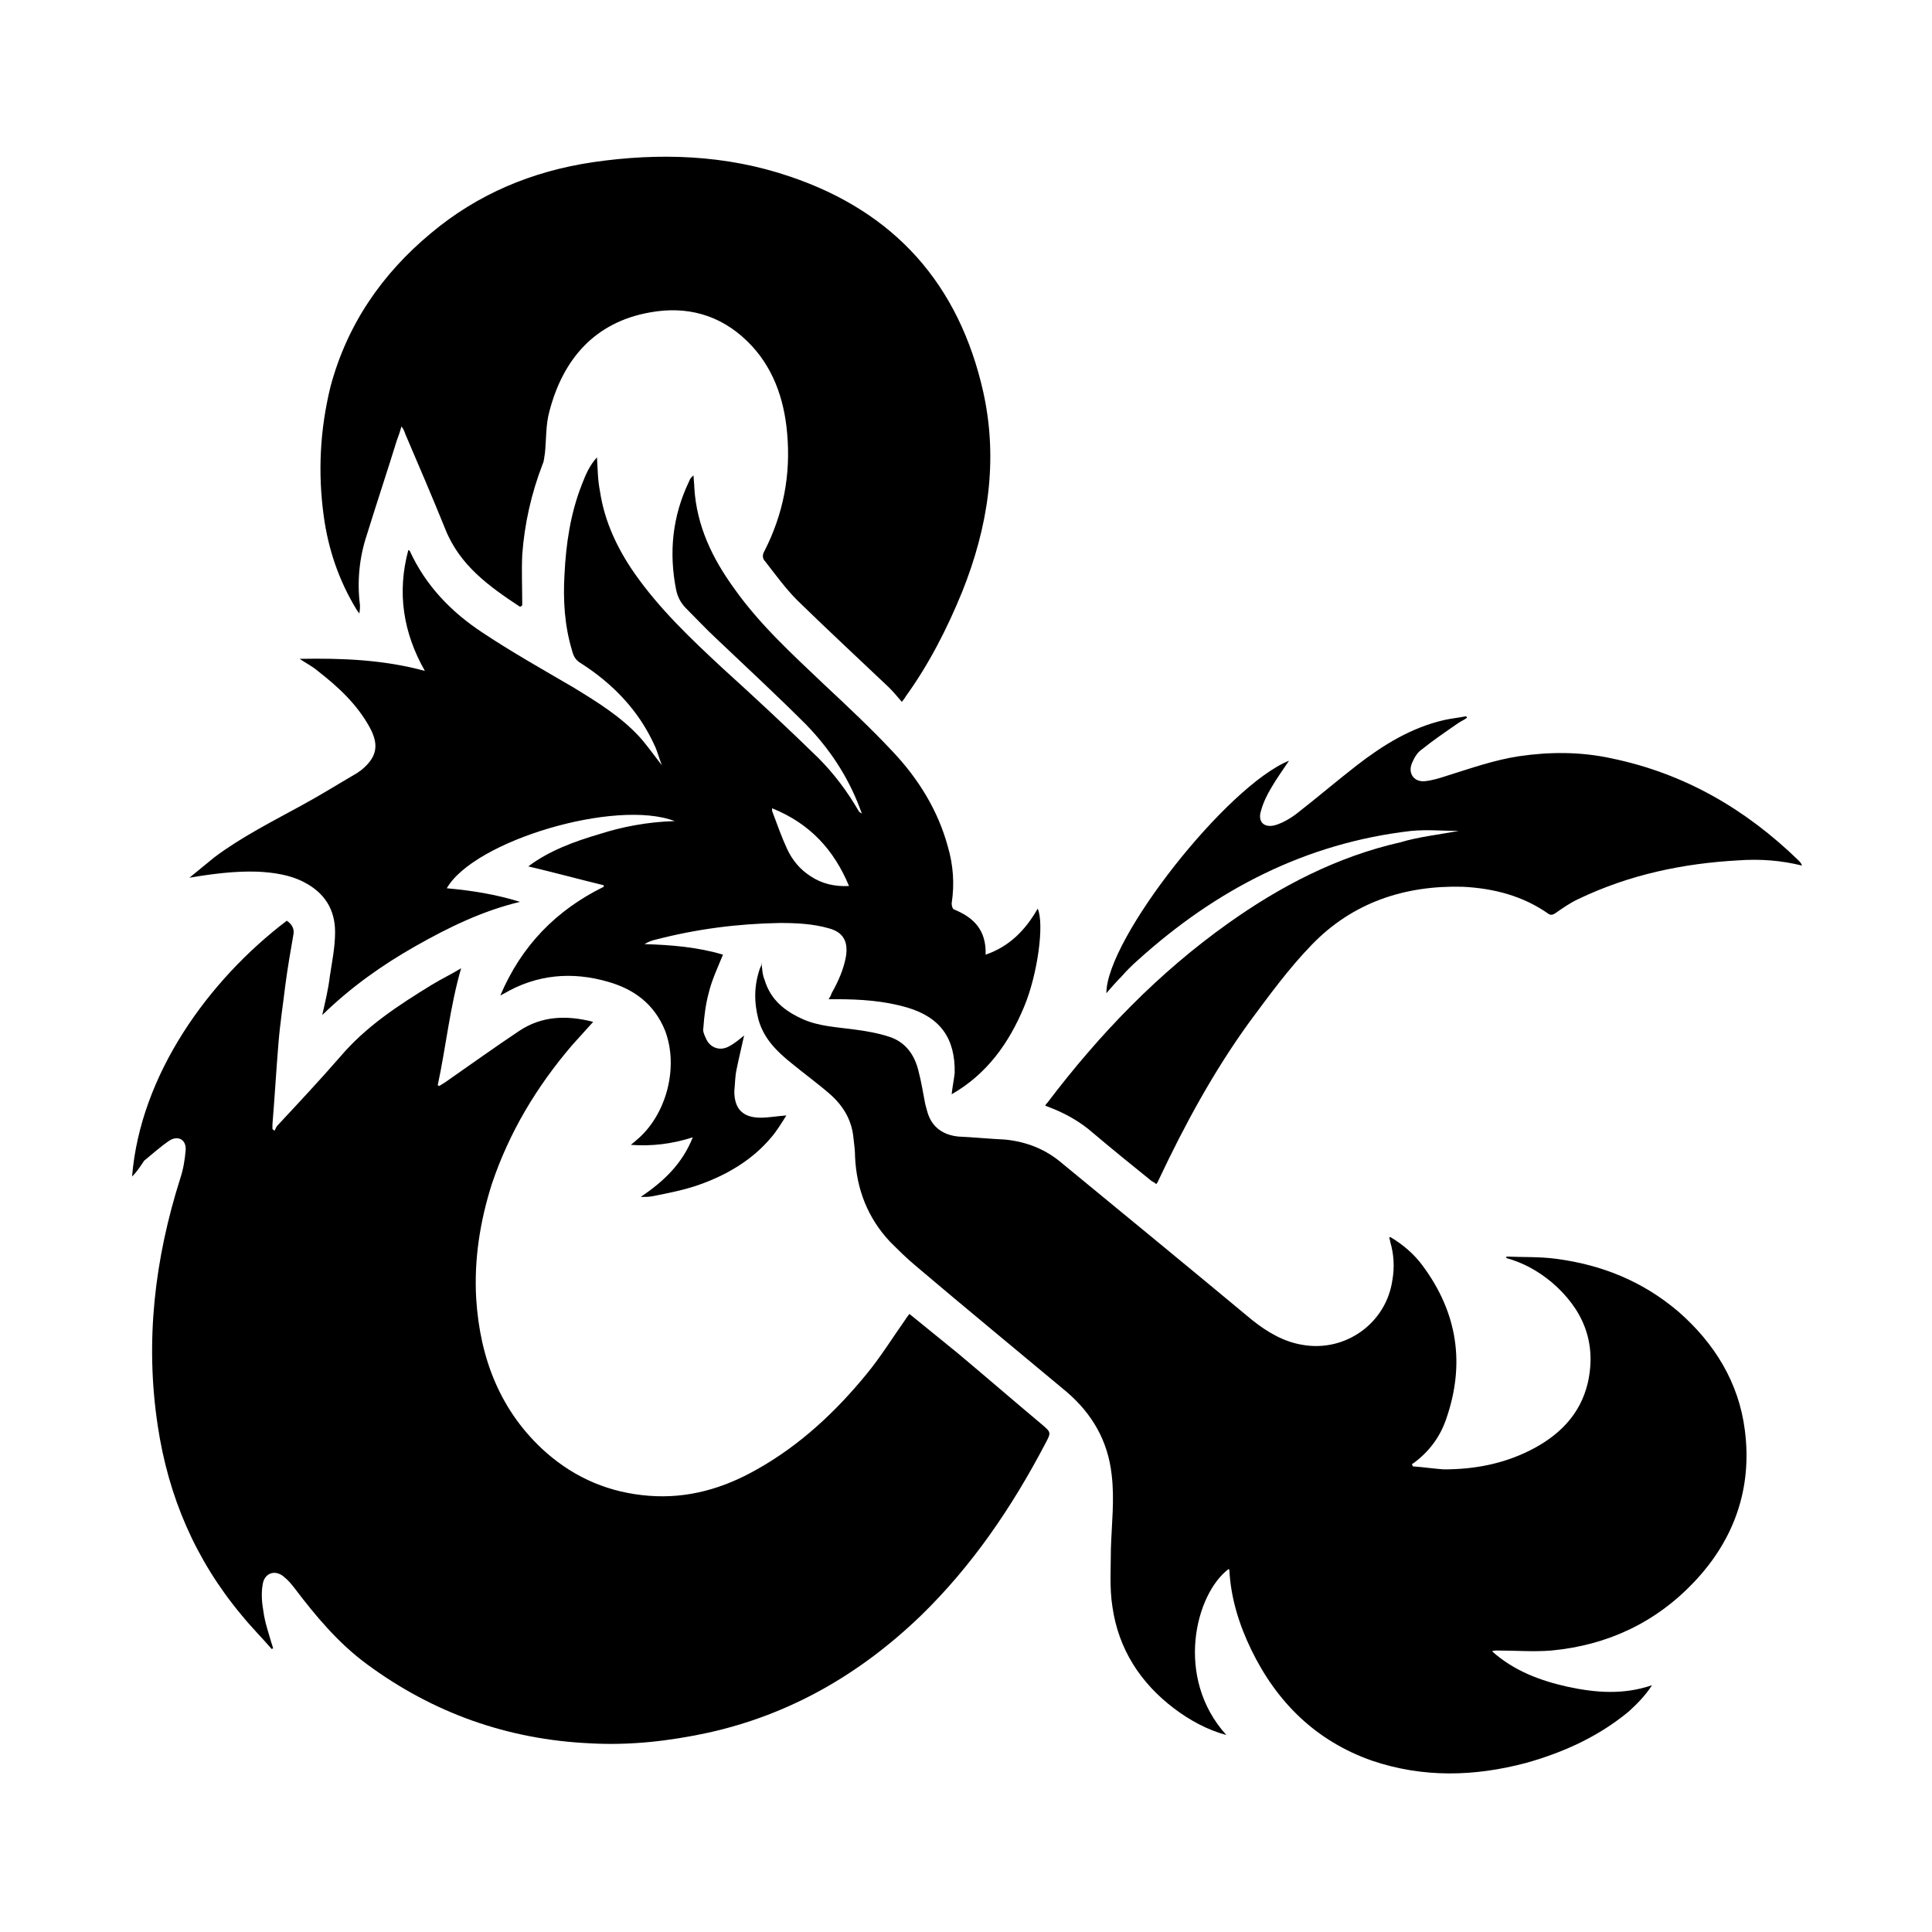
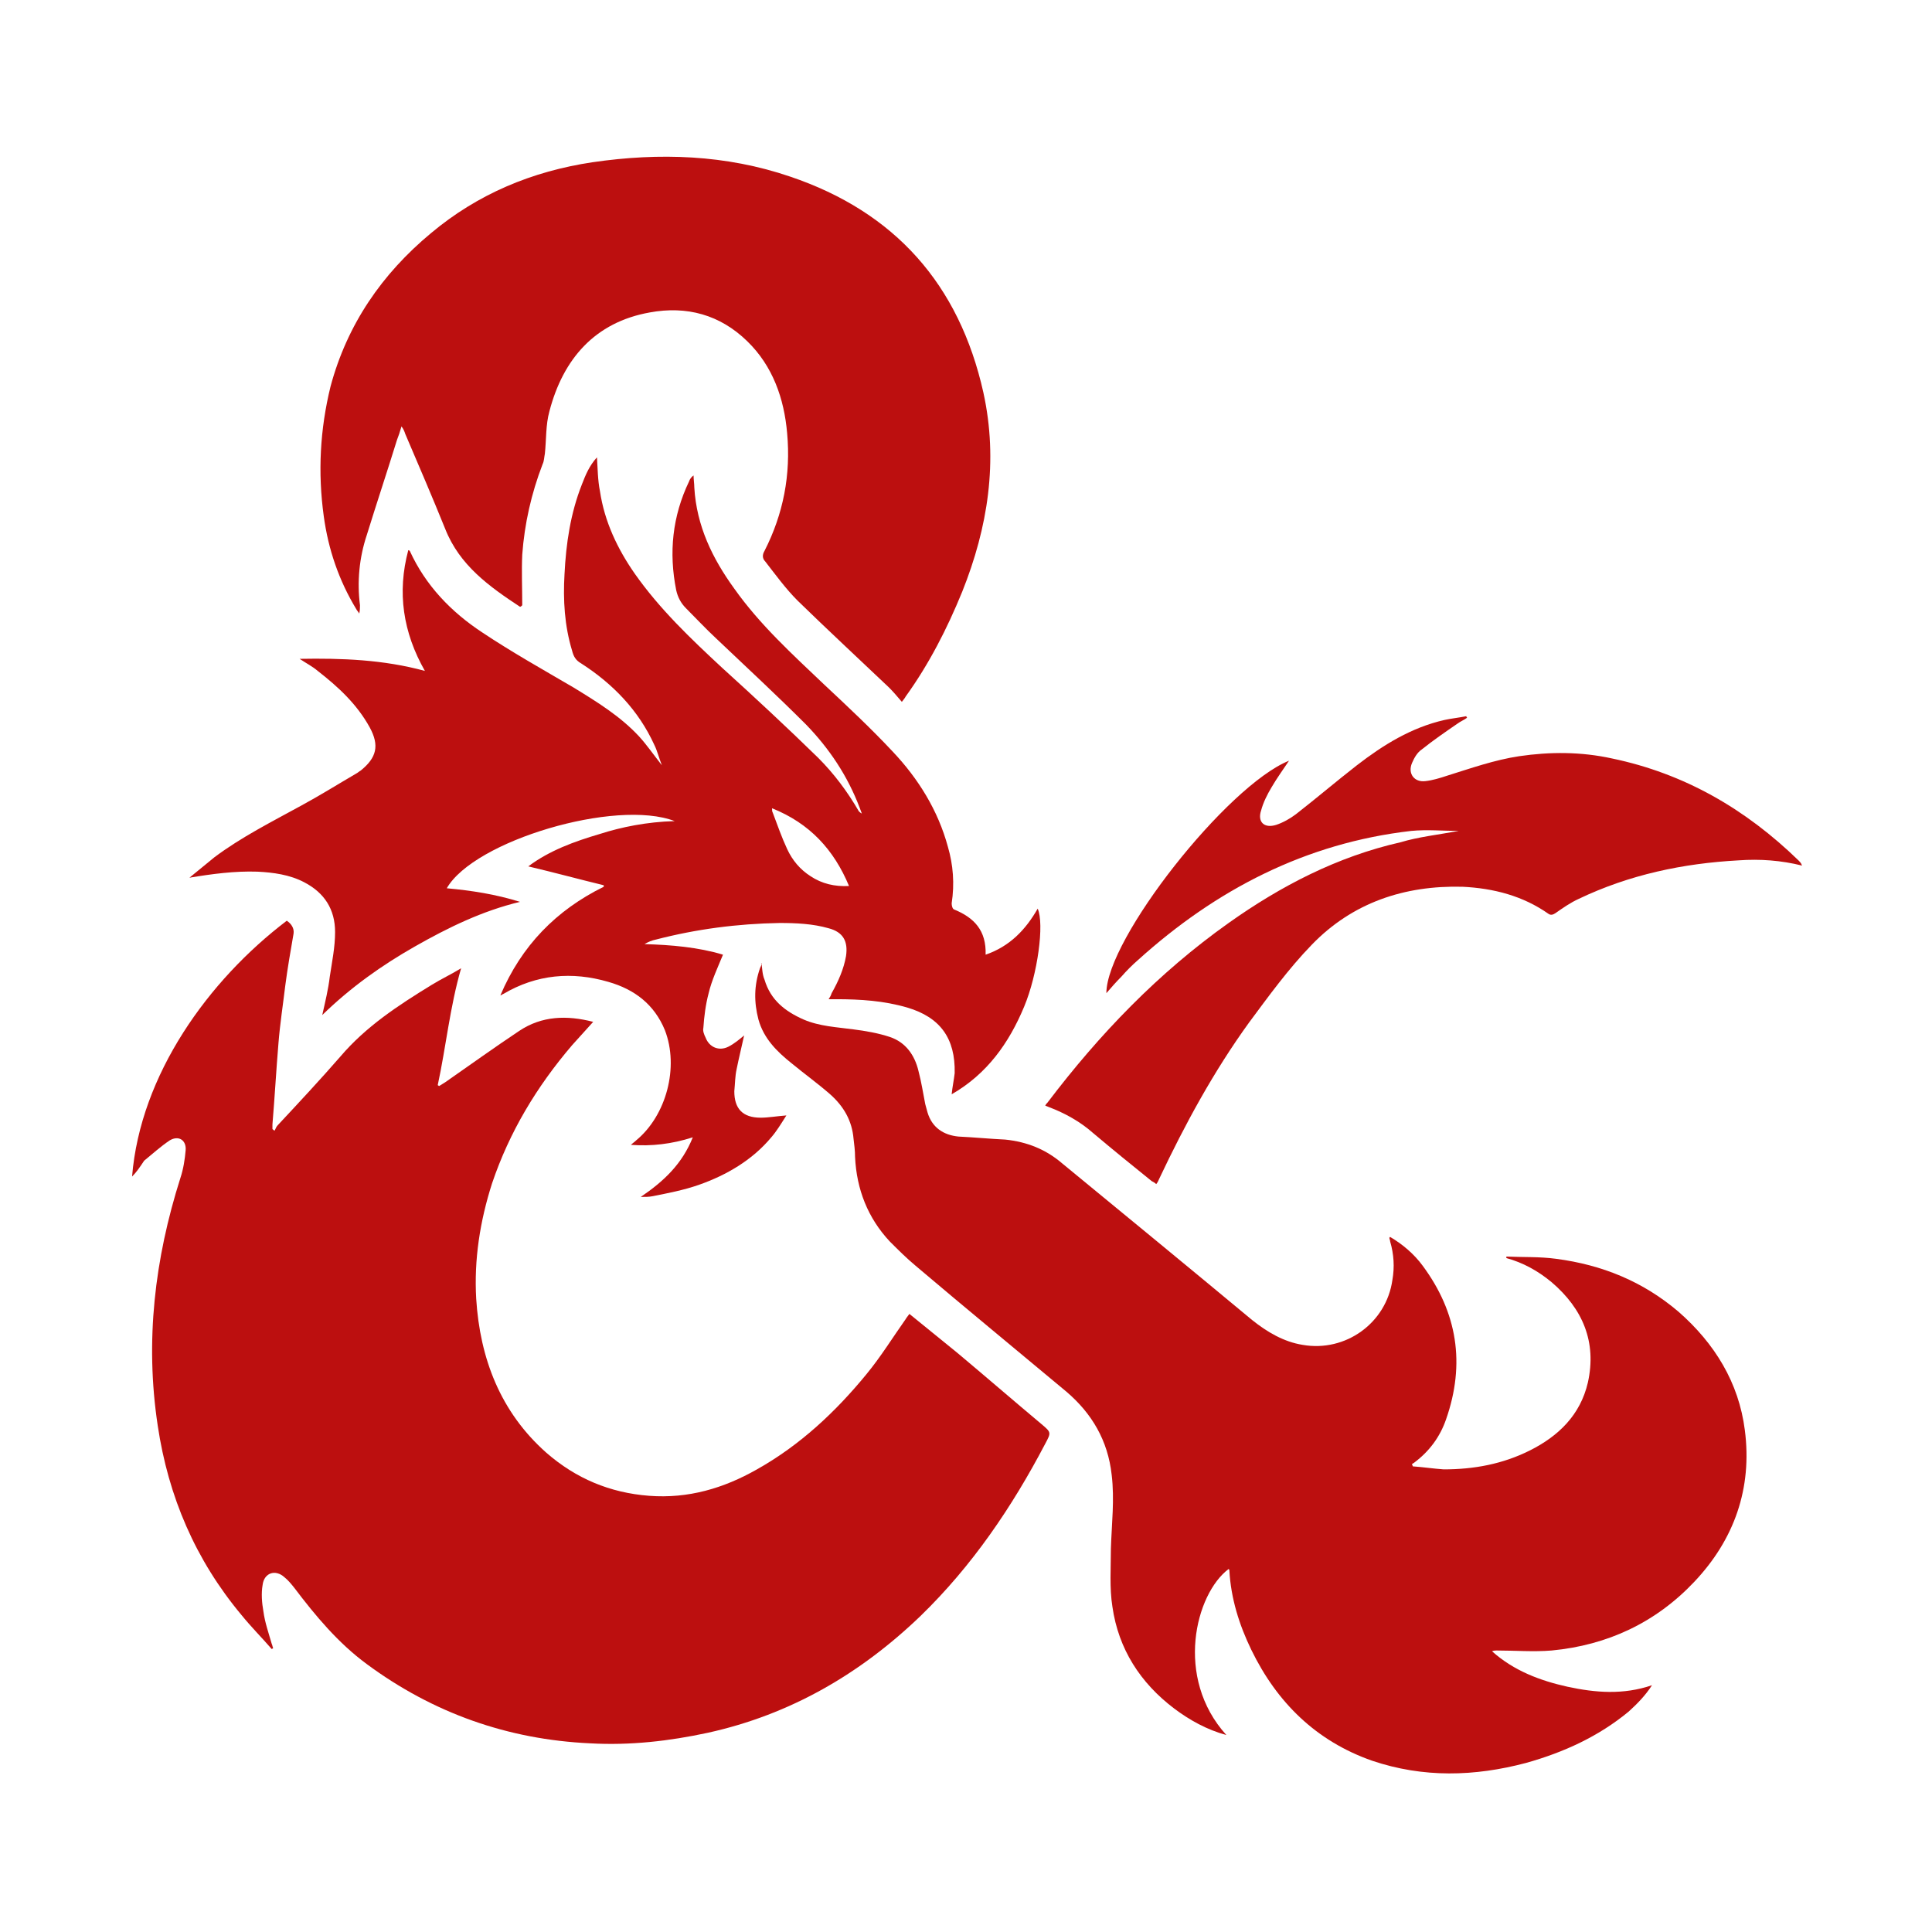
<svg xmlns="http://www.w3.org/2000/svg" version="1.1" id="Layer_1" x="0px" y="0px" viewBox="0 0 256 256" style="enable-background:new 0 0 256 256;" xml:space="preserve">
+   <style type="text/css">
+ 	.st0{fill:#BC0F0F;}
+ </style>
  <g>
    <g>
-       <path d="M17.5,155.9c1.1-13.5,10.1-26,20.5-33.9c0.6,0.4,1,1,0.9,1.7c-0.4,2.3-0.8,4.6-1.1,6.9c-0.3,2.5-0.7,5.1-0.9,7.6    c-0.3,3.6-0.5,7.2-0.8,10.8c0,0.2,0,0.4,0,0.6c0.1,0.1,0.2,0.2,0.3,0.2c0.1-0.2,0.2-0.5,0.4-0.7c2.8-3,5.6-6,8.3-9.1    c3.4-4,7.7-6.8,12.1-9.5c1.3-0.8,2.6-1.4,3.9-2.2c-1.5,5.2-2,10.4-3.1,15.5c0.1,0,0.1,0.1,0.2,0.1c0.3-0.2,0.5-0.3,0.8-0.5    c3.3-2.3,6.5-4.6,9.8-6.8c3-2,6.3-2.1,9.8-1.2c-1,1.1-1.9,2.1-2.8,3.1c-4.7,5.5-8.3,11.5-10.6,18.3c-1.6,5-2.4,10.1-2.1,15.3    c0.5,7.9,3.2,15,9.3,20.4c3.9,3.4,8.4,5.3,13.6,5.7c5.2,0.4,9.9-1,14.3-3.5c5.7-3.2,10.4-7.6,14.5-12.6c1.9-2.3,3.5-4.9,5.2-7.3    c0.1-0.2,0.3-0.4,0.5-0.7c2.2,1.8,4.3,3.5,6.4,5.2c3.7,3.1,7.4,6.3,11.1,9.4c1.3,1.1,1.3,1.1,0.5,2.6c-4.4,8.4-9.7,16.2-16.5,22.8    c-8,7.7-17.3,13.1-28.2,15.5c-5.1,1.1-10.3,1.7-15.6,1.4c-10.9-0.5-20.8-4-29.6-10.5c-3.8-2.8-6.8-6.4-9.6-10.1    c-0.4-0.5-0.8-1-1.3-1.4c-1.2-1.1-2.7-0.6-2.9,1c-0.2,1.1-0.1,2.4,0.1,3.5c0.2,1.5,0.7,2.9,1.1,4.3c0.1,0.2,0.1,0.4,0.2,0.6    c-0.1,0-0.1,0.1-0.2,0.1c-1.3-1.5-2.7-2.9-4-4.5c-6.1-7.3-9.7-15.7-11.1-25.1c-1.7-11.2-0.4-22.1,3-32.8c0.4-1.2,0.6-2.5,0.7-3.7    c0.1-1.3-0.9-2-2.1-1.3c-1.2,0.8-2.3,1.8-3.4,2.7C18.5,154.7,18.1,155.3,17.5,155.9z" />
-       <path d="M100.9,127.6c0.1,0.7,0.1,1.5,0.4,2.2c0.8,2.7,2.7,4.2,5.2,5.3c2.1,0.9,4.4,1,6.6,1.3c1.6,0.2,3.3,0.5,4.8,1    c2.1,0.7,3.3,2.4,3.8,4.5c0.4,1.5,0.6,2.9,0.9,4.4c0.1,0.4,0.2,0.7,0.3,1.1c0.6,2,2.1,3,4.1,3.2c2.1,0.1,4.1,0.3,6.2,0.4    c2.9,0.3,5.4,1.3,7.6,3.2c8.4,6.9,16.8,13.8,25.1,20.7c2,1.6,4.2,2.9,6.7,3.3c5.7,1,11.1-2.9,11.9-8.6c0.3-1.7,0.2-3.4-0.3-5.1    c0-0.2-0.1-0.3-0.1-0.5c0,0,0,0,0.1-0.1c1.7,1,3.2,2.3,4.3,3.8c4.6,6.2,5.7,13,3.1,20.4c-0.8,2.3-2.2,4.2-4.2,5.7    c-0.1,0.1-0.2,0.1-0.3,0.2c0,0.1,0.1,0.2,0.1,0.3c1.4,0.1,2.7,0.3,4.1,0.4c4,0,7.8-0.7,11.4-2.5c3.8-1.9,6.7-4.7,7.7-9    c1.2-5.4-0.7-9.8-4.8-13.3c-1.8-1.5-3.8-2.6-6-3.2c0-0.1,0-0.2,0-0.2c2.2,0.1,4.4,0,6.6,0.3c6.1,0.8,11.5,3,16.2,7    c4.8,4.2,8,9.4,8.8,15.7c1,7.7-1.4,14.5-6.7,20.1c-5.1,5.4-11.5,8.4-18.9,9.1c-2.4,0.2-4.8,0-7.3,0c-0.2,0-0.3,0-0.6,0.1    c2.9,2.6,6.4,3.9,10,4.7c3.7,0.8,7.4,1.1,11.2-0.2c-0.9,1.4-2,2.5-3.1,3.5c-4,3.3-8.6,5.4-13.6,6.8c-6.8,1.8-13.6,2-20.4-0.3    c-7.4-2.6-12.6-7.7-16-14.7c-1.6-3.3-2.7-6.8-2.9-10.5c0-0.1,0-0.1-0.1-0.2c-4.4,3.3-7.2,14.4-0.3,22c-2.6-0.7-4.9-2-6.9-3.5    c-4.5-3.4-7.4-7.9-8.2-13.5c-0.4-2.5-0.2-5.2-0.2-7.7c0.1-3.3,0.5-6.5,0.1-9.8c-0.5-4.5-2.6-8.1-6-11c-6.7-5.6-13.4-11.1-20-16.7    c-1.2-1-2.3-2.1-3.4-3.2c-2.9-3.1-4.4-6.9-4.6-11.2c0-0.8-0.1-1.6-0.2-2.4c-0.2-2.4-1.3-4.3-3.1-5.9c-1.6-1.4-3.4-2.7-5.1-4.1    c-2-1.6-3.7-3.3-4.4-5.8c-0.6-2.3-0.6-4.5,0.2-6.8c0.1-0.2,0.2-0.4,0.2-0.6C100.8,127.6,100.9,127.6,100.9,127.6z" />
-       <path d="M89.4,108.8c-7.8-3-26.6,2.6-30.2,8.9c3.3,0.3,6.5,0.8,9.7,1.8c-5,1.2-9.5,3.4-13.9,5.9c-4.4,2.5-8.5,5.4-12.3,9.1    c0.4-1.8,0.8-3.4,1-5.1c0.3-2,0.7-3.9,0.7-5.9c0-3-1.4-5.2-4.1-6.6c-1.9-1-4.1-1.3-6.2-1.4c-3-0.1-6,0.3-9,0.8    c1.1-0.9,2.2-1.8,3.3-2.7c3.6-2.7,7.6-4.7,11.6-6.9c2.4-1.3,4.8-2.8,7.2-4.2c0.2-0.1,0.4-0.3,0.6-0.4c2.1-1.7,2.5-3.3,1.2-5.7    c-1.7-3.1-4.2-5.4-6.9-7.5c-0.7-0.6-1.5-1-2.4-1.6c5.6-0.1,11.1,0.1,16.6,1.6c-2.9-5.1-3.7-10.4-2.2-16c0.1,0,0.2,0.1,0.2,0.1    c2.1,4.6,5.5,8.1,9.6,10.8c3.9,2.6,8,4.9,12.1,7.3c3.1,1.9,6.2,3.8,8.7,6.5c1,1.1,1.9,2.4,3,3.8c-0.4-1-0.6-1.9-1-2.7    c-2.1-4.6-5.5-8.1-9.7-10.8c-0.7-0.4-1-0.9-1.2-1.7c-1-3.3-1.2-6.7-1-10.1c0.2-4.1,0.8-8.1,2.3-11.9c0.5-1.3,1-2.5,2-3.6    c0.1,1.5,0.1,3,0.4,4.5c0.6,4,2.3,7.6,4.6,10.9c3.3,4.7,7.4,8.6,11.6,12.5c4.3,3.9,8.5,7.8,12.7,11.9c2.1,2.1,3.9,4.5,5.4,7.1    c0.1,0.1,0.2,0.2,0.4,0.3c-0.1-0.3-0.2-0.5-0.3-0.8c-1.6-4.2-4-7.8-7.1-11c-3.9-3.9-7.9-7.6-11.9-11.4c-1.4-1.3-2.7-2.7-4-4    c-0.7-0.7-1.1-1.5-1.3-2.4c-1-5-0.5-9.8,1.7-14.4c0.1-0.3,0.3-0.6,0.6-0.8c0,0.5,0.1,1.1,0.1,1.6c0.3,5.1,2.4,9.4,5.3,13.4    c3.4,4.8,7.7,8.7,11.9,12.7c3.1,2.9,6.2,5.8,9.1,8.9c3.4,3.6,6,7.8,7.3,12.6c0.7,2.4,0.9,4.9,0.5,7.5c0,0.3,0.1,0.7,0.3,0.8    c2.7,1.1,4.3,2.8,4.2,6c3.2-1.1,5.3-3.3,6.9-6.1c0.9,2,0,8.7-1.8,13c-2,4.8-4.9,8.9-9.6,11.6c0.1-1,0.3-1.9,0.4-2.8    c0.1-4.6-1.9-7.4-6.3-8.7c-3.1-0.9-6.2-1.1-9.4-1.1c-0.3,0-0.6,0-1,0c0.2-0.3,0.3-0.5,0.4-0.8c0.9-1.6,1.6-3.2,1.9-4.9    c0.3-2-0.4-3.2-2.3-3.7c-2.1-0.6-4.3-0.7-6.5-0.7c-5.6,0.1-11,0.8-16.4,2.2c-0.5,0.1-1,0.3-1.5,0.6c3.5,0.1,7.1,0.4,10.4,1.4    c-0.7,1.7-1.5,3.4-1.9,5.1c-0.4,1.5-0.6,3.1-0.7,4.6c-0.1,0.4,0.1,0.9,0.3,1.3c0.5,1.3,1.8,1.8,3,1.2c0.8-0.4,1.5-1,2.1-1.5    c-0.3,1.4-0.7,3-1,4.5c-0.2,0.9-0.2,1.9-0.3,2.9c0,2.3,1.1,3.5,3.5,3.5c1,0,2.1-0.2,3.4-0.3c-0.7,1.1-1.3,2.1-2,2.9    c-2.5,3-5.9,5-9.6,6.3c-2,0.7-4.1,1.1-6.1,1.5c-0.5,0.1-1,0.1-1.6,0.1c3.1-2.1,5.5-4.4,6.9-7.9c-2.8,0.9-5.5,1.2-8.2,1    c0.2-0.2,0.5-0.4,0.7-0.6c4-3.3,5.7-9.7,3.8-14.6c-1.4-3.4-4-5.4-7.5-6.4c-4.8-1.4-9.5-1-13.9,1.6c-0.1,0-0.1,0.1-0.4,0.2    c2.8-6.6,7.4-11.3,13.7-14.4c0-0.1,0-0.2,0-0.2c-3.3-0.8-6.6-1.7-10-2.5c2.8-2.1,6.1-3.3,9.5-4.3    C82.3,109.6,85.7,108.9,89.4,108.8z M102.3,107.1c0,0.3,0,0.4,0.1,0.6c0.6,1.6,1.2,3.3,1.9,4.8c0.7,1.5,1.7,2.7,3.1,3.6    c1.5,1,3.2,1.4,5.1,1.3C110.5,112.6,107.3,109.1,102.3,107.1z" />
-       <path d="M68.9,80.4c-4.1-2.7-8-5.5-9.9-10.3c-1.7-4.2-3.5-8.4-5.3-12.6c-0.1-0.3-0.2-0.6-0.5-1c-0.2,0.7-0.4,1.3-0.6,1.8    c-1.3,4.2-2.7,8.4-4,12.6c-1,3-1.3,6.2-0.9,9.3c0,0.3,0,0.7-0.1,1.1c-0.1-0.2-0.3-0.4-0.4-0.6c-2.3-3.8-3.7-7.9-4.3-12.3    c-0.8-5.8-0.5-11.5,0.9-17.2c2.2-8.2,6.8-14.9,13.3-20.3c6.2-5.2,13.4-8.2,21.4-9.4c8.9-1.3,17.7-1,26.2,1.9    c13.9,4.7,22.4,14.3,25.6,28.6c2,9.1,0.6,17.9-2.8,26.4c-2,4.9-4.4,9.6-7.5,13.9c-0.1,0.2-0.2,0.3-0.5,0.7    c-0.6-0.7-1.1-1.3-1.7-1.9c-4-3.8-8.1-7.6-12.1-11.5c-1.6-1.6-2.9-3.4-4.3-5.2c-0.4-0.4-0.4-0.9-0.1-1.4c2.5-4.9,3.5-10.1,3-15.6    c-0.4-4.6-1.9-8.9-5.3-12.2c-3.6-3.5-8-4.7-12.9-3.8c-7.3,1.3-11.5,6.2-13.3,13.1c-0.5,1.8-0.4,3.7-0.6,5.6    c-0.1,0.5-0.1,1-0.3,1.4c-1.5,3.9-2.4,7.9-2.7,12c-0.1,2.2,0,4.4,0,6.7C69.1,80.3,69,80.4,68.9,80.4z" />
-       <path d="M193.3,110.1c-2.1,0-4.2-0.2-6.3,0c-14,1.6-25.9,7.8-36.2,17.1c-0.8,0.7-1.5,1.4-2.2,2.2c-0.7,0.7-1.4,1.5-2,2.2    c0-7.2,16-27.5,24.2-30.8c-0.8,1.2-1.6,2.3-2.3,3.5c-0.6,1-1.1,2-1.4,3.1c-0.5,1.5,0.4,2.4,2,1.9c0.9-0.3,1.8-0.8,2.6-1.4    c2.7-2.1,5.4-4.4,8.1-6.5c3.5-2.7,7.2-5,11.6-6c0.9-0.2,1.9-0.3,2.9-0.5c0,0.1,0,0.1,0.1,0.2c-0.4,0.3-0.9,0.5-1.3,0.8    c-1.6,1.1-3.2,2.2-4.7,3.4c-0.6,0.4-1,1.1-1.3,1.8c-0.6,1.4,0.3,2.6,1.8,2.4c0.9-0.1,1.9-0.4,2.8-0.7c3.2-1,6.3-2.1,9.6-2.6    c4.1-0.6,8.2-0.6,12.3,0.3c9.6,2,17.7,6.7,24.7,13.5c0.1,0.1,0.3,0.3,0.4,0.5c0,0,0,0.1,0.1,0.2c-2.8-0.7-5.6-0.9-8.4-0.7    c-7.4,0.4-14.5,1.9-21.2,5.1c-1.1,0.5-2.1,1.2-3.1,1.9c-0.3,0.2-0.6,0.3-0.9,0.1c-3.4-2.4-7.3-3.4-11.4-3.6    c-7.7-0.2-14.6,2.1-20,7.7c-3.1,3.2-5.7,6.8-8.3,10.3c-4.7,6.5-8.5,13.5-11.9,20.7c-0.1,0.2-0.2,0.5-0.4,0.7    c-0.2-0.2-0.4-0.3-0.6-0.4c-2.6-2.1-5.2-4.2-7.8-6.4c-1.7-1.5-3.7-2.6-5.8-3.4c-0.2-0.1-0.3-0.1-0.5-0.2c0.1-0.2,0.2-0.3,0.3-0.4    c6.9-9.1,14.7-17.2,24-23.8c6.9-4.9,14.4-8.8,22.8-10.7C187.9,110.9,190.6,110.6,193.3,110.1C193.3,110.1,193.3,110.1,193.3,110.1    z" />
+       <path class="st0" d="M17.5,155.9c1.1-13.5,10.1-26,20.5-33.9c0.6,0.4,1,1,0.9,1.7c-0.4,2.3-0.8,4.6-1.1,6.9    c-0.3,2.5-0.7,5.1-0.9,7.6c-0.3,3.6-0.5,7.2-0.8,10.8c0,0.2,0,0.4,0,0.6c0.1,0.1,0.2,0.2,0.3,0.2c0.1-0.2,0.2-0.5,0.4-0.7    c2.8-3,5.6-6,8.3-9.1c3.4-4,7.7-6.8,12.1-9.5c1.3-0.8,2.6-1.4,3.9-2.2c-1.5,5.2-2,10.4-3.1,15.5c0.1,0,0.1,0.1,0.2,0.1    c0.3-0.2,0.5-0.3,0.8-0.5c3.3-2.3,6.5-4.6,9.8-6.8c3-2,6.3-2.1,9.8-1.2c-1,1.1-1.9,2.1-2.8,3.1c-4.7,5.5-8.3,11.5-10.6,18.3    c-1.6,5-2.4,10.1-2.1,15.3c0.5,7.9,3.2,15,9.3,20.4c3.9,3.4,8.4,5.3,13.6,5.7s9.9-1,14.3-3.5c5.7-3.2,10.4-7.6,14.5-12.6    c1.9-2.3,3.5-4.9,5.2-7.3c0.1-0.2,0.3-0.4,0.5-0.7c2.2,1.8,4.3,3.5,6.4,5.2c3.7,3.1,7.4,6.3,11.1,9.4c1.3,1.1,1.3,1.1,0.5,2.6    c-4.4,8.4-9.7,16.2-16.5,22.8c-8,7.7-17.3,13.1-28.2,15.5c-5.1,1.1-10.3,1.7-15.6,1.4c-10.9-0.5-20.8-4-29.6-10.5    c-3.8-2.8-6.8-6.4-9.6-10.1c-0.4-0.5-0.8-1-1.3-1.4c-1.2-1.1-2.7-0.6-2.9,1c-0.2,1.1-0.1,2.4,0.1,3.5c0.2,1.5,0.7,2.9,1.1,4.3    c0.1,0.2,0.1,0.4,0.2,0.6c-0.1,0-0.1,0.1-0.2,0.1c-1.3-1.5-2.7-2.9-4-4.5c-6.1-7.3-9.7-15.7-11.1-25.1c-1.7-11.2-0.4-22.1,3-32.8    c0.4-1.2,0.6-2.5,0.7-3.7c0.1-1.3-0.9-2-2.1-1.3c-1.2,0.8-2.3,1.8-3.4,2.7C18.5,154.7,18.1,155.3,17.5,155.9z" />
+       <path class="st0" d="M100.9,127.6c0.1,0.7,0.1,1.5,0.4,2.2c0.8,2.7,2.7,4.2,5.2,5.3c2.1,0.9,4.4,1,6.6,1.3c1.6,0.2,3.3,0.5,4.8,1    c2.1,0.7,3.3,2.4,3.8,4.5c0.4,1.5,0.6,2.9,0.9,4.4c0.1,0.4,0.2,0.7,0.3,1.1c0.6,2,2.1,3,4.1,3.2c2.1,0.1,4.1,0.3,6.2,0.4    c2.9,0.3,5.4,1.3,7.6,3.2c8.4,6.9,16.8,13.8,25.1,20.7c2,1.6,4.2,2.9,6.7,3.3c5.7,1,11.1-2.9,11.9-8.6c0.3-1.7,0.2-3.4-0.3-5.1    c0-0.2-0.1-0.3-0.1-0.5c0,0,0,0,0.1-0.1c1.7,1,3.2,2.3,4.3,3.8c4.6,6.2,5.7,13,3.1,20.4c-0.8,2.3-2.2,4.2-4.2,5.7    c-0.1,0.1-0.2,0.1-0.3,0.2c0,0.1,0.1,0.2,0.1,0.3c1.4,0.1,2.7,0.3,4.1,0.4c4,0,7.8-0.7,11.4-2.5c3.8-1.9,6.7-4.7,7.7-9    c1.2-5.4-0.7-9.8-4.8-13.3c-1.8-1.5-3.8-2.6-6-3.2c0-0.1,0-0.2,0-0.2c2.2,0.1,4.4,0,6.6,0.3c6.1,0.8,11.5,3,16.2,7    c4.8,4.2,8,9.4,8.8,15.7c1,7.7-1.4,14.5-6.7,20.1c-5.1,5.4-11.5,8.4-18.9,9.1c-2.4,0.2-4.8,0-7.3,0c-0.2,0-0.3,0-0.6,0.1    c2.9,2.6,6.4,3.9,10,4.7c3.7,0.8,7.4,1.1,11.2-0.2c-0.9,1.4-2,2.5-3.1,3.5c-4,3.3-8.6,5.4-13.6,6.8c-6.8,1.8-13.6,2-20.4-0.3    c-7.4-2.6-12.6-7.7-16-14.7c-1.6-3.3-2.7-6.8-2.9-10.5c0-0.1,0-0.1-0.1-0.2c-4.4,3.3-7.2,14.4-0.3,22c-2.6-0.7-4.9-2-6.9-3.5    c-4.5-3.4-7.4-7.9-8.2-13.5c-0.4-2.5-0.2-5.2-0.2-7.7c0.1-3.3,0.5-6.5,0.1-9.8c-0.5-4.5-2.6-8.1-6-11c-6.7-5.6-13.4-11.1-20-16.7    c-1.2-1-2.3-2.1-3.4-3.2c-2.9-3.1-4.4-6.9-4.6-11.2c0-0.8-0.1-1.6-0.2-2.4c-0.2-2.4-1.3-4.3-3.1-5.9c-1.6-1.4-3.4-2.7-5.1-4.1    c-2-1.6-3.7-3.3-4.4-5.8c-0.6-2.3-0.6-4.5,0.2-6.8c0.1-0.2,0.2-0.4,0.2-0.6C100.8,127.6,100.9,127.6,100.9,127.6z" />
+       <path class="st0" d="M89.4,108.8c-7.8-3-26.6,2.6-30.2,8.9c3.3,0.3,6.5,0.8,9.7,1.8c-5,1.2-9.5,3.4-13.9,5.9s-8.5,5.4-12.3,9.1    c0.4-1.8,0.8-3.4,1-5.1c0.3-2,0.7-3.9,0.7-5.9c0-3-1.4-5.2-4.1-6.6c-1.9-1-4.1-1.3-6.2-1.4c-3-0.1-6,0.3-9,0.8    c1.1-0.9,2.2-1.8,3.3-2.7c3.6-2.7,7.6-4.7,11.6-6.9c2.4-1.3,4.8-2.8,7.2-4.2c0.2-0.1,0.4-0.3,0.6-0.4c2.1-1.7,2.5-3.3,1.2-5.7    c-1.7-3.1-4.2-5.4-6.9-7.5c-0.7-0.6-1.5-1-2.4-1.6c5.6-0.1,11.1,0.1,16.6,1.6c-2.9-5.1-3.7-10.4-2.2-16c0.1,0,0.2,0.1,0.2,0.1    c2.1,4.6,5.5,8.1,9.6,10.8c3.9,2.6,8,4.9,12.1,7.3c3.1,1.9,6.2,3.8,8.7,6.5c1,1.1,1.9,2.4,3,3.8c-0.4-1-0.6-1.9-1-2.7    c-2.1-4.6-5.5-8.1-9.7-10.8c-0.7-0.4-1-0.9-1.2-1.7c-1-3.3-1.2-6.7-1-10.1C75,72,75.6,68,77.1,64.2c0.5-1.3,1-2.5,2-3.6    c0.1,1.5,0.1,3,0.4,4.5c0.6,4,2.3,7.6,4.6,10.9c3.3,4.7,7.4,8.6,11.6,12.5c4.3,3.9,8.5,7.8,12.7,11.9c2.1,2.1,3.9,4.5,5.4,7.1    c0.1,0.1,0.2,0.2,0.4,0.3c-0.1-0.3-0.2-0.5-0.3-0.8c-1.6-4.2-4-7.8-7.1-11c-3.9-3.9-7.9-7.6-11.9-11.4c-1.4-1.3-2.7-2.7-4-4    c-0.7-0.7-1.1-1.5-1.3-2.4c-1-5-0.5-9.8,1.7-14.4c0.1-0.3,0.3-0.6,0.6-0.8c0,0.5,0.1,1.1,0.1,1.6c0.3,5.1,2.4,9.4,5.3,13.4    c3.4,4.8,7.7,8.7,11.9,12.7c3.1,2.9,6.2,5.8,9.1,8.9c3.4,3.6,6,7.8,7.3,12.6c0.7,2.4,0.9,4.9,0.5,7.5c0,0.3,0.1,0.7,0.3,0.8    c2.7,1.1,4.3,2.8,4.2,6c3.2-1.1,5.3-3.3,6.9-6.1c0.9,2,0,8.7-1.8,13c-2,4.8-4.9,8.9-9.6,11.6c0.1-1,0.3-1.9,0.4-2.8    c0.1-4.6-1.9-7.4-6.3-8.7c-3.1-0.9-6.2-1.1-9.4-1.1c-0.3,0-0.6,0-1,0c0.2-0.3,0.3-0.5,0.4-0.8c0.9-1.6,1.6-3.2,1.9-4.9    c0.3-2-0.4-3.2-2.3-3.7c-2.1-0.6-4.3-0.7-6.5-0.7c-5.6,0.1-11,0.8-16.4,2.2c-0.5,0.1-1,0.3-1.5,0.6c3.5,0.1,7.1,0.4,10.4,1.4    c-0.7,1.7-1.5,3.4-1.9,5.1c-0.4,1.5-0.6,3.1-0.7,4.6c-0.1,0.4,0.1,0.9,0.3,1.3c0.5,1.3,1.8,1.8,3,1.2c0.8-0.4,1.5-1,2.1-1.5    c-0.3,1.4-0.7,3-1,4.5c-0.2,0.9-0.2,1.9-0.3,2.9c0,2.3,1.1,3.5,3.5,3.5c1,0,2.1-0.2,3.4-0.3c-0.7,1.1-1.3,2.1-2,2.9    c-2.5,3-5.9,5-9.6,6.3c-2,0.7-4.1,1.1-6.1,1.5c-0.5,0.1-1,0.1-1.6,0.1c3.1-2.1,5.5-4.4,6.9-7.9c-2.8,0.9-5.5,1.2-8.2,1    c0.2-0.2,0.5-0.4,0.7-0.6c4-3.3,5.7-9.7,3.8-14.6c-1.4-3.4-4-5.4-7.5-6.4c-4.8-1.4-9.5-1-13.9,1.6c-0.1,0-0.1,0.1-0.4,0.2    c2.8-6.6,7.4-11.3,13.7-14.4c0-0.1,0-0.2,0-0.2c-3.3-0.8-6.6-1.7-10-2.5c2.8-2.1,6.1-3.3,9.5-4.3    C82.3,109.6,85.7,108.9,89.4,108.8z M102.3,107.1c0,0.3,0,0.4,0.1,0.6c0.6,1.6,1.2,3.3,1.9,4.8c0.7,1.5,1.7,2.7,3.1,3.6    c1.5,1,3.2,1.4,5.1,1.3C110.5,112.6,107.3,109.1,102.3,107.1z" />
+       <path class="st0" d="M68.9,80.4c-4.1-2.7-8-5.5-9.9-10.3c-1.7-4.2-3.5-8.4-5.3-12.6c-0.1-0.3-0.2-0.6-0.5-1    c-0.2,0.7-0.4,1.3-0.6,1.8c-1.3,4.2-2.7,8.4-4,12.6c-1,3-1.3,6.2-0.9,9.3c0,0.3,0,0.7-0.1,1.1c-0.1-0.2-0.3-0.4-0.4-0.6    c-2.3-3.8-3.7-7.9-4.3-12.3c-0.8-5.8-0.5-11.5,0.9-17.2C46,43,50.6,36.3,57.1,30.9c6.2-5.2,13.4-8.2,21.4-9.4    c8.9-1.3,17.7-1,26.2,1.9c13.9,4.7,22.4,14.3,25.6,28.6c2,9.1,0.6,17.9-2.8,26.4c-2,4.9-4.4,9.6-7.5,13.9    c-0.1,0.2-0.2,0.3-0.5,0.7c-0.6-0.7-1.1-1.3-1.7-1.9c-4-3.8-8.1-7.6-12.1-11.5c-1.6-1.6-2.9-3.4-4.3-5.2c-0.4-0.4-0.4-0.9-0.1-1.4    c2.5-4.9,3.5-10.1,3-15.6c-0.4-4.6-1.9-8.9-5.3-12.2c-3.6-3.5-8-4.7-12.9-3.8c-7.3,1.3-11.5,6.2-13.3,13.1    c-0.5,1.8-0.4,3.7-0.6,5.6c-0.1,0.5-0.1,1-0.3,1.4c-1.5,3.9-2.4,7.9-2.7,12c-0.1,2.2,0,4.4,0,6.7C69.1,80.3,69,80.4,68.9,80.4z" />
+       <path class="st0" d="M193.3,110.1c-2.1,0-4.2-0.2-6.3,0c-14,1.6-25.9,7.8-36.2,17.1c-0.8,0.7-1.5,1.4-2.2,2.2    c-0.7,0.7-1.4,1.5-2,2.2c0-7.2,16-27.5,24.2-30.8c-0.8,1.2-1.6,2.3-2.3,3.5c-0.6,1-1.1,2-1.4,3.1c-0.5,1.5,0.4,2.4,2,1.9    c0.9-0.3,1.8-0.8,2.6-1.4c2.7-2.1,5.4-4.4,8.1-6.5c3.5-2.7,7.2-5,11.6-6c0.9-0.2,1.9-0.3,2.9-0.5c0,0.1,0,0.1,0.1,0.2    c-0.4,0.3-0.9,0.5-1.3,0.8c-1.6,1.1-3.2,2.2-4.7,3.4c-0.6,0.4-1,1.1-1.3,1.8c-0.6,1.4,0.3,2.6,1.8,2.4c0.9-0.1,1.9-0.4,2.8-0.7    c3.2-1,6.3-2.1,9.6-2.6c4.1-0.6,8.2-0.6,12.3,0.3c9.6,2,17.7,6.7,24.7,13.5c0.1,0.1,0.3,0.3,0.4,0.5c0,0,0,0.1,0.1,0.2    c-2.8-0.7-5.6-0.9-8.4-0.7c-7.4,0.4-14.5,1.9-21.2,5.1c-1.1,0.5-2.1,1.2-3.1,1.9c-0.3,0.2-0.6,0.3-0.9,0.1    c-3.4-2.4-7.3-3.4-11.4-3.6c-7.7-0.2-14.6,2.1-20,7.7c-3.1,3.2-5.7,6.8-8.3,10.3c-4.7,6.5-8.5,13.5-11.9,20.7    c-0.1,0.2-0.2,0.5-0.4,0.7c-0.2-0.2-0.4-0.3-0.6-0.4c-2.6-2.1-5.2-4.2-7.8-6.4c-1.7-1.5-3.7-2.6-5.8-3.4c-0.2-0.1-0.3-0.1-0.5-0.2    c0.1-0.2,0.2-0.3,0.3-0.4c6.9-9.1,14.7-17.2,24-23.8c6.9-4.9,14.4-8.8,22.8-10.7C187.9,110.9,190.6,110.6,193.3,110.1L193.3,110.1    z" />
    </g>
  </g>
</svg>
